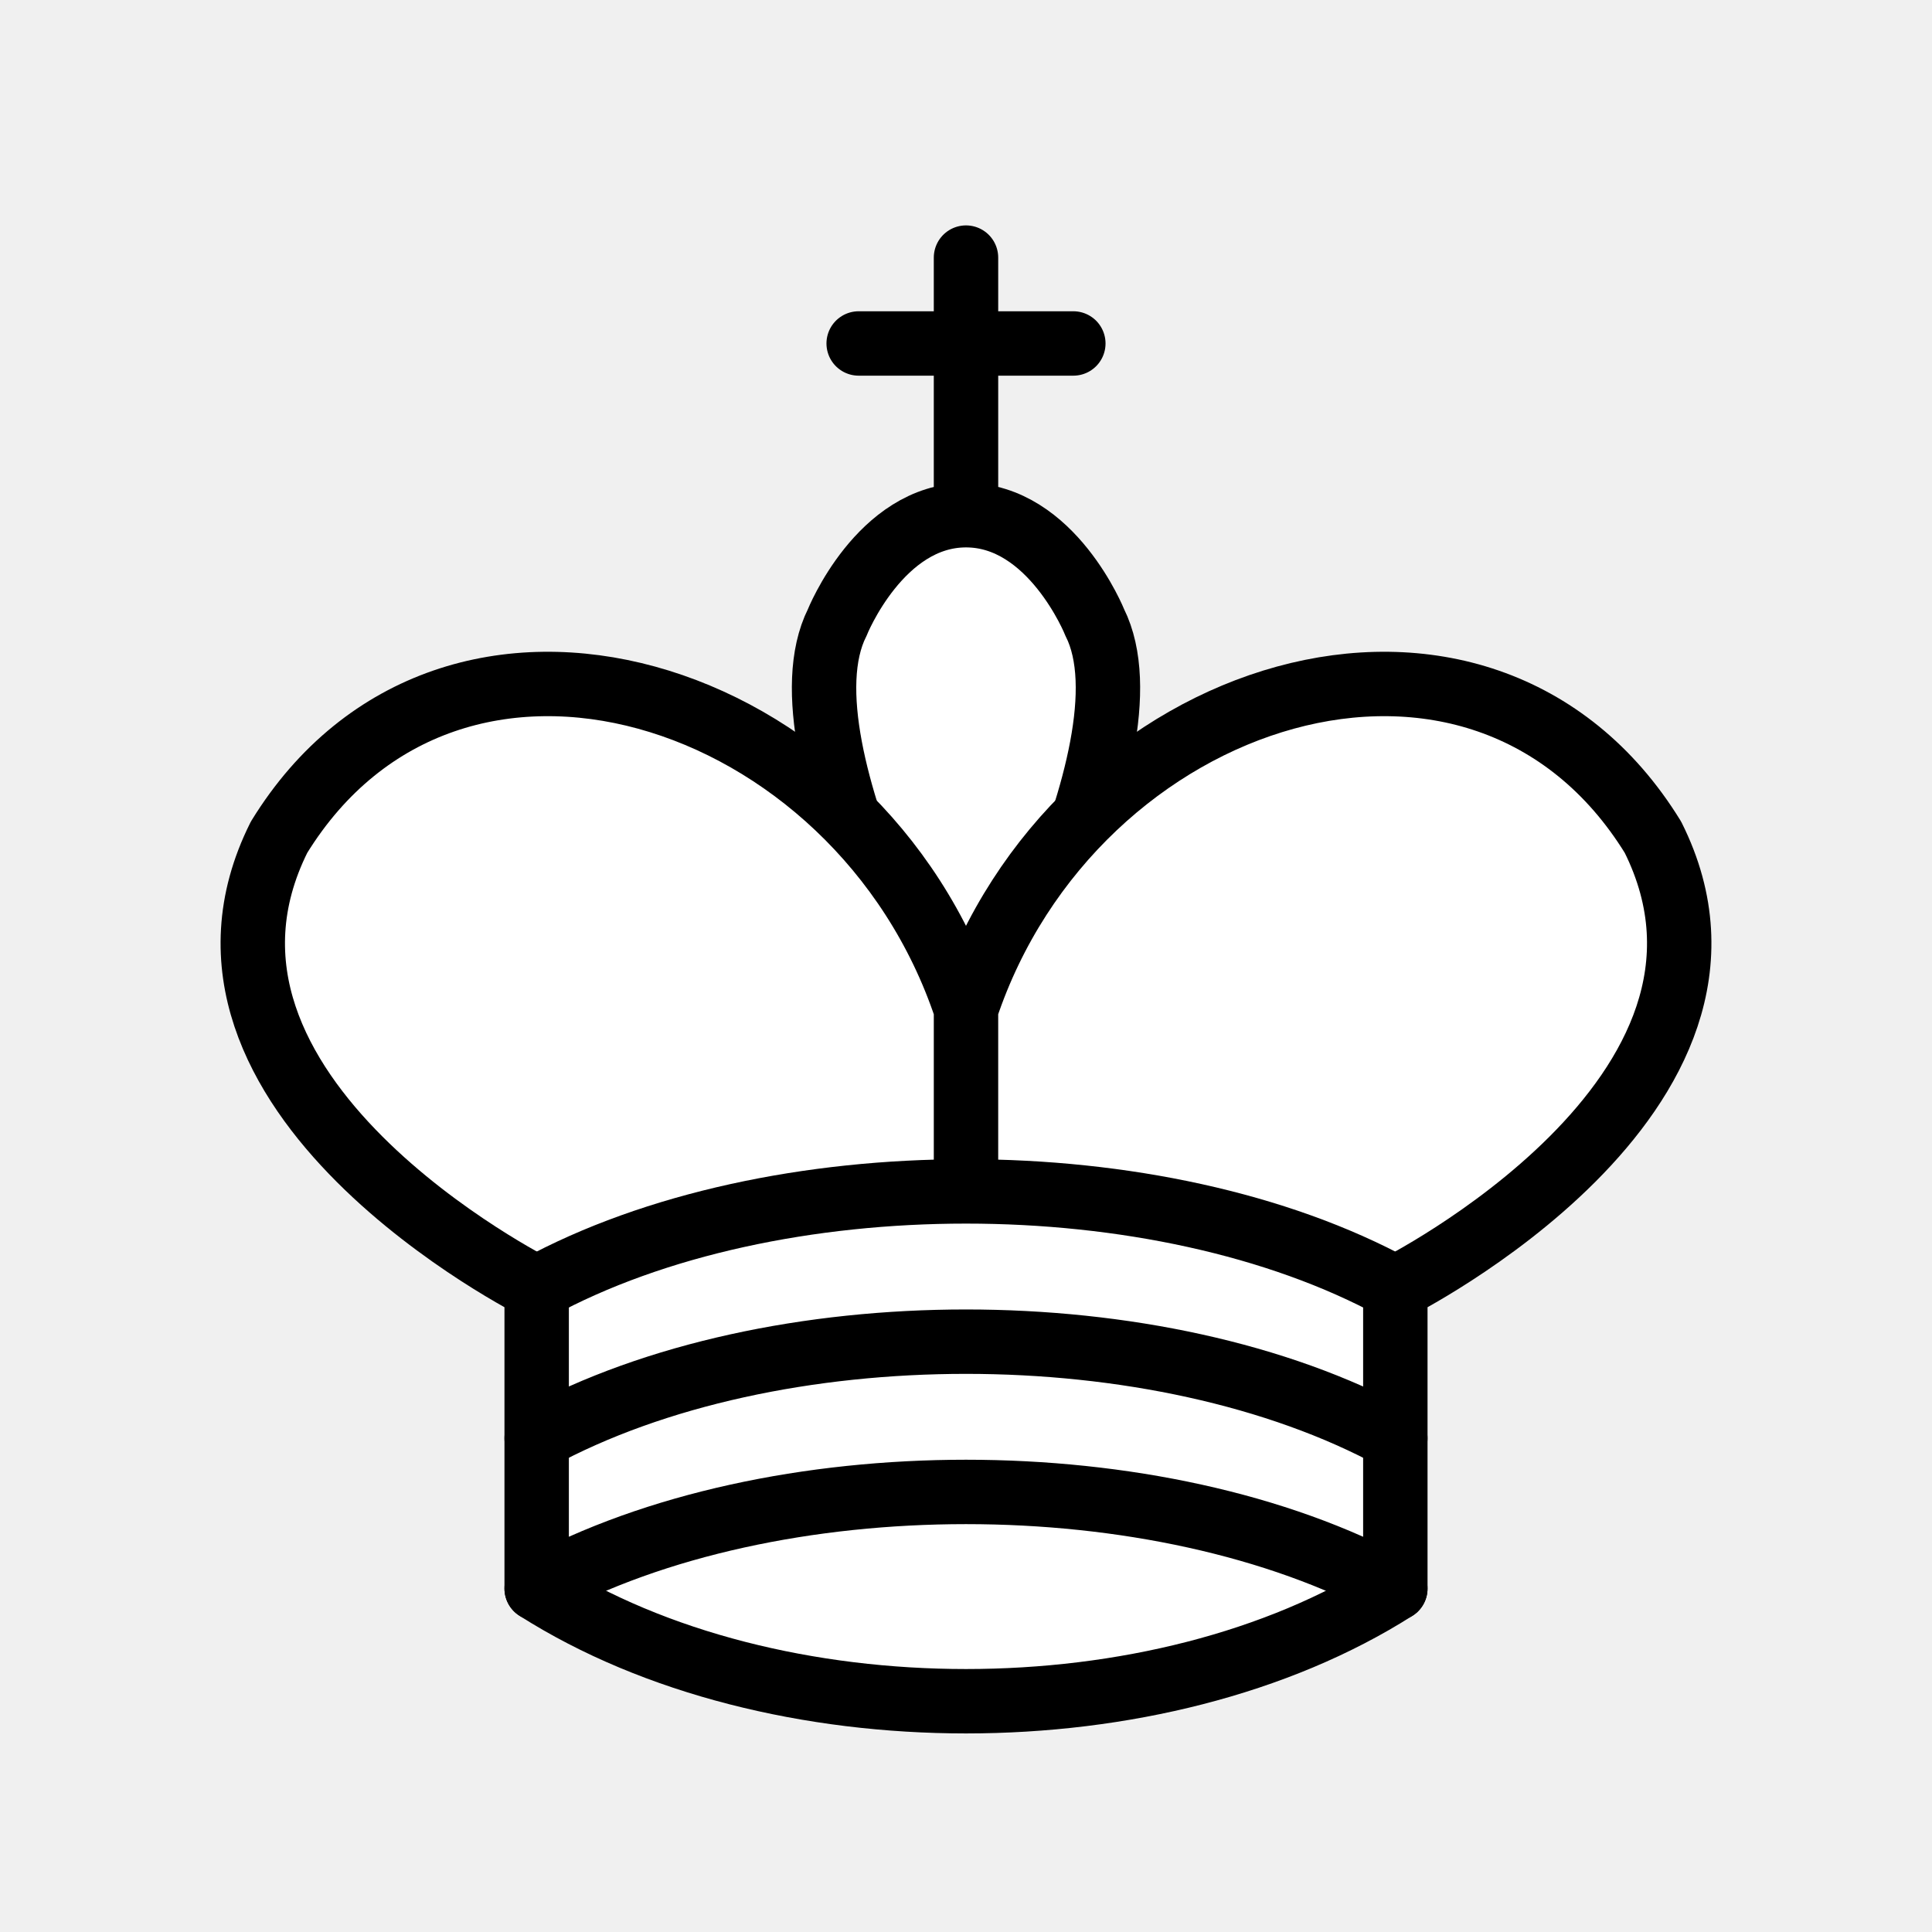
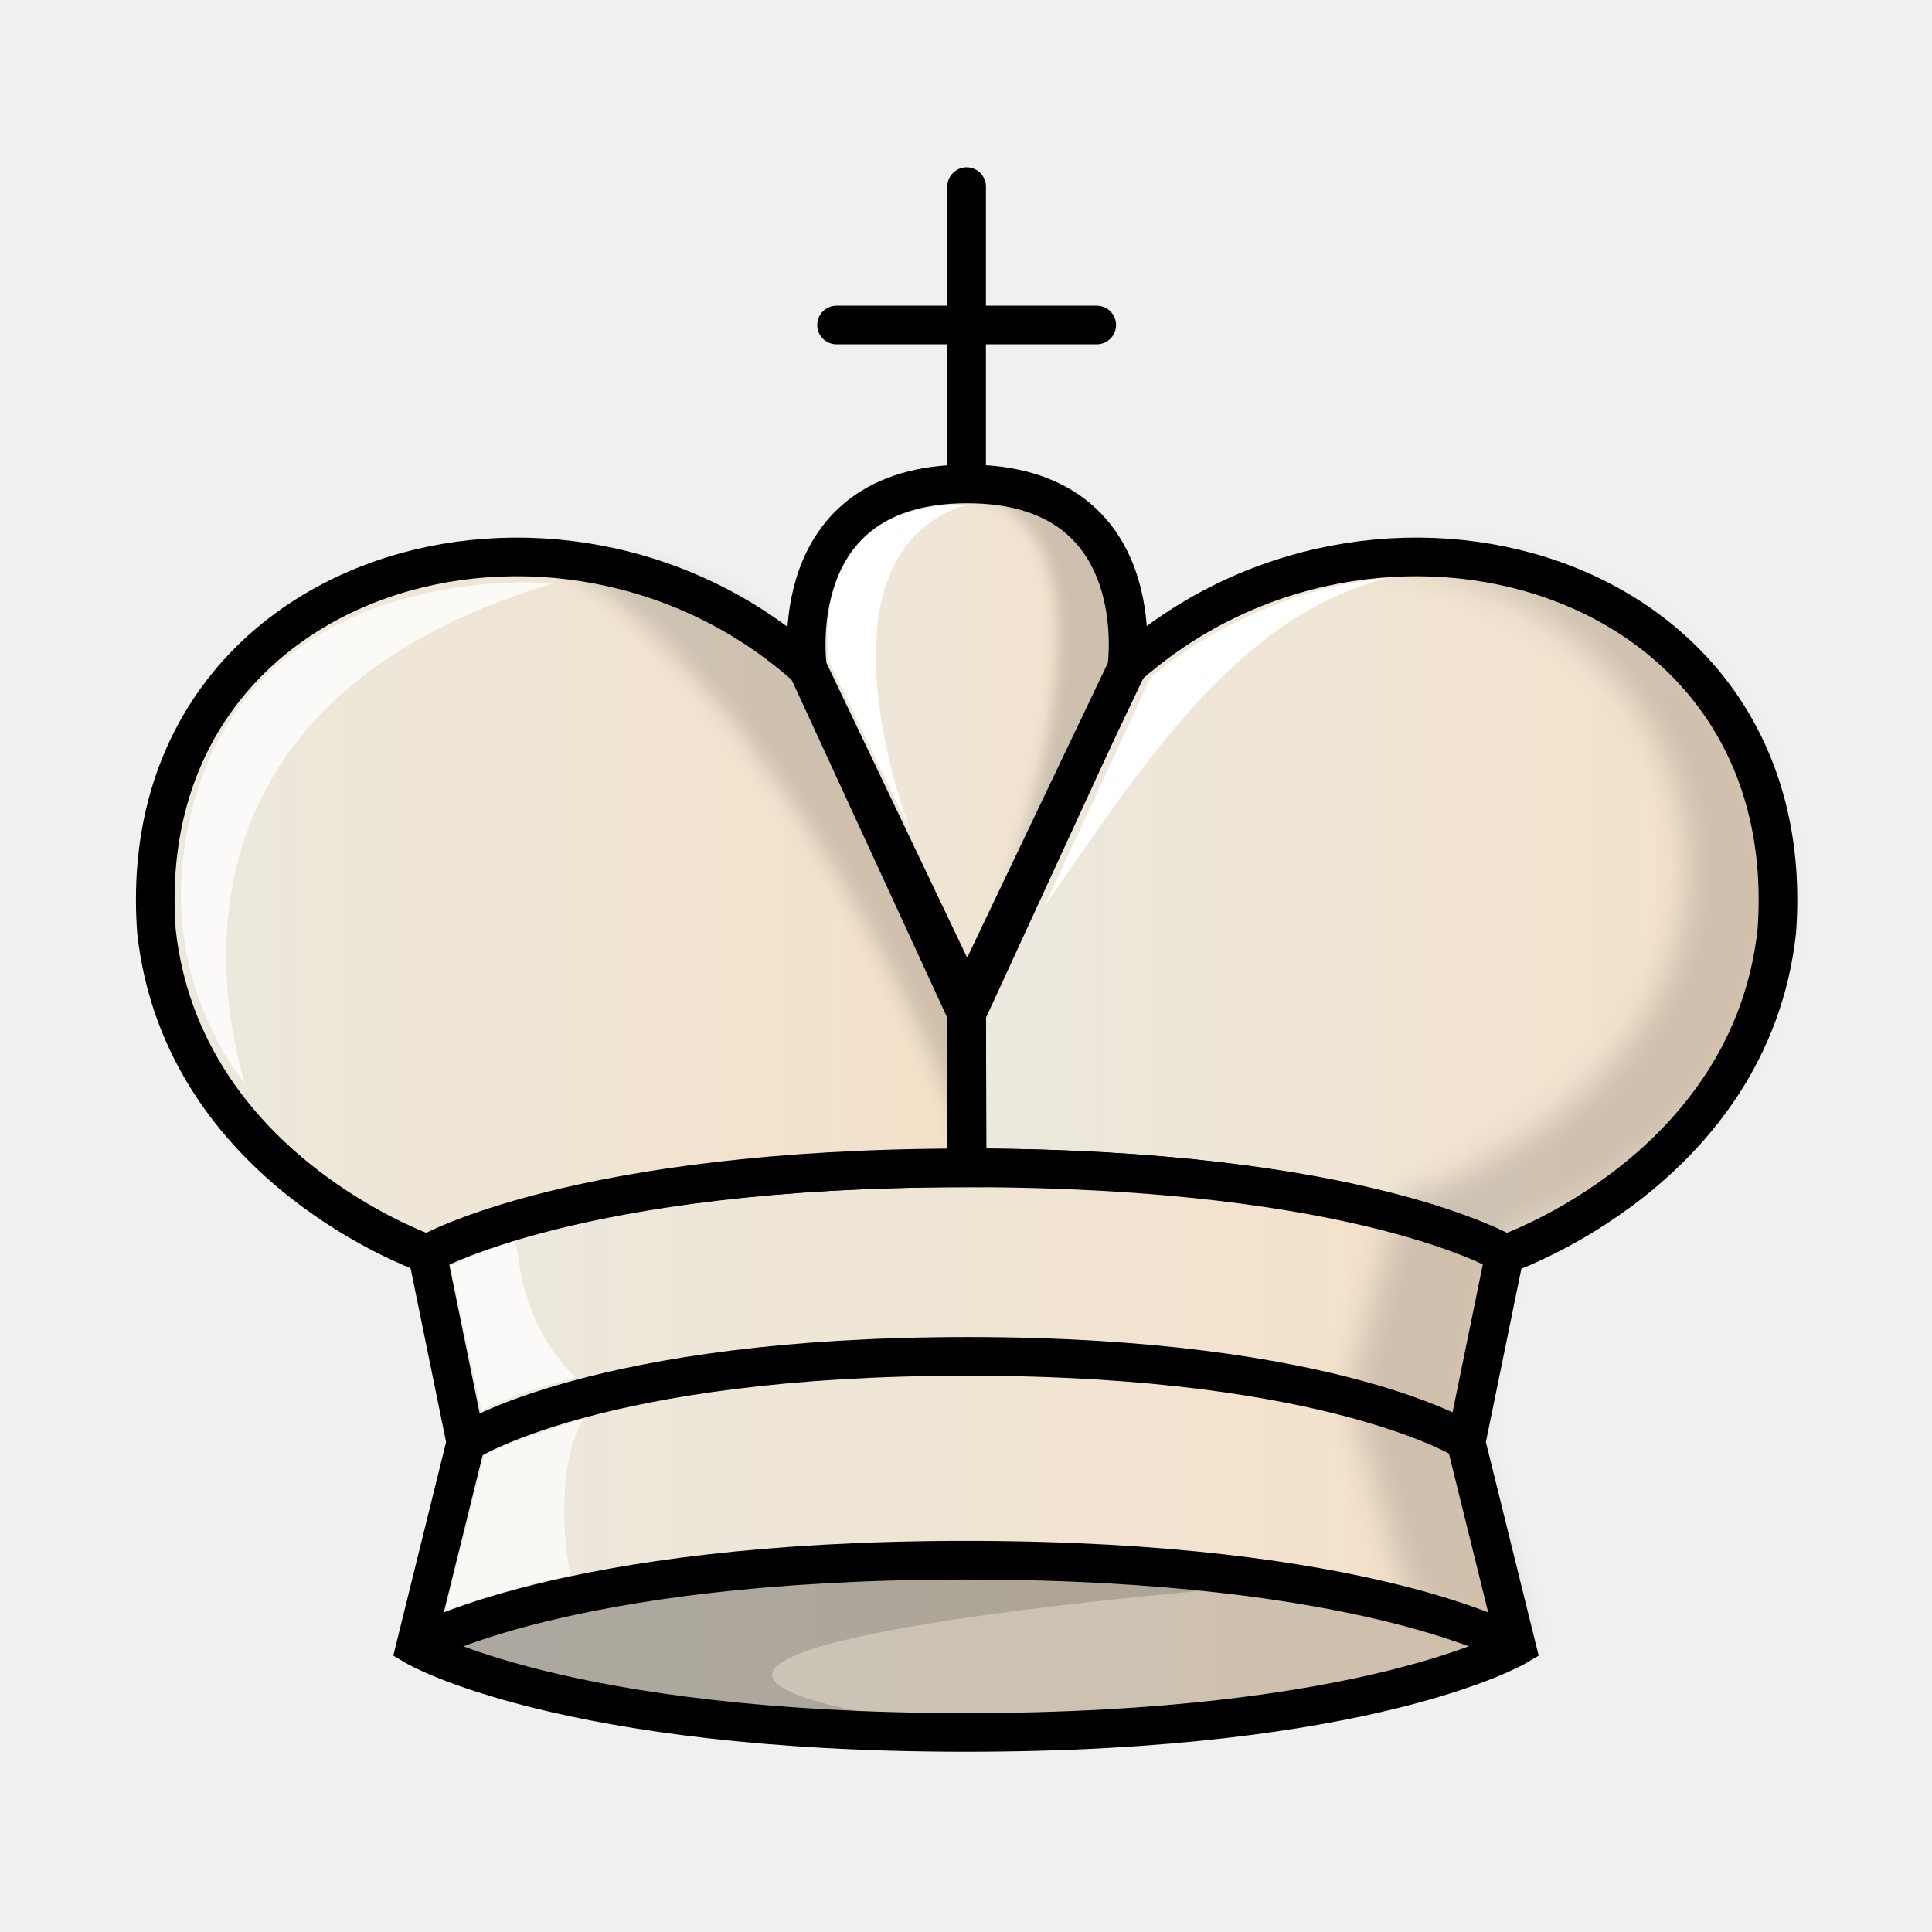
- <svg xmlns="http://www.w3.org/2000/svg" width="45" height="45">
-   <g fill="none" fill-rule="evenodd" stroke="#000" stroke-linecap="round" stroke-linejoin="round" stroke-width="1.5">
-     <path stroke-linejoin="miter" d="M22.5 11.63V6M20 8h5" />
-     <path fill="#fff" stroke-linecap="butt" stroke-linejoin="miter" d="M22.5 25s4.5-7.5 3-10.5c0 0-1-2.5-3-2.5s-3 2.5-3 2.5c-1.5 3 3 10.5 3 10.5" />
-     <path fill="#fff" d="M12.5 37c5.5 3.5 14.5 3.5 20 0v-7s9-4.5 6-10.5c-4-6.5-13.5-3.5-16 4V27v-3.5c-2.5-7.5-12-10.5-16-4-3 6 6 10.5 6 10.5v7" />
-     <path d="M12.5 30c5.5-3 14.5-3 20 0m-20 3.5c5.5-3 14.5-3 20 0m-20 3.5c5.5-3 14.5-3 20 0" />
-   </g>
+ <svg xmlns="http://www.w3.org/2000/svg" xmlns:xlink="http://www.w3.org/1999/xlink" fill-rule="evenodd" clip-rule="evenodd" image-rendering="optimizeQuality" shape-rendering="geometricPrecision" text-rendering="geometricPrecision" viewBox="0 1.5 50 50">
+   <defs>
+     <linearGradient xlink:href="#a" id="b" x1="-505.97" x2="-484.22" y1="-408.5" y2="-408.5" gradientTransform="matrix(1.0113 0 0 1.0008 536.22 433.79)" gradientUnits="userSpaceOnUse" />
+     <linearGradient id="a" x1="9.241" x2="40.761" y1="27.266" y2="27.266" gradientTransform="matrix(.98495 0 0 .98605 .376 .641)" gradientUnits="userSpaceOnUse">
+       <stop offset="0" stop-color="#ece9df" />
+       <stop offset="1" stop-color="#f4e0c8" />
+     </linearGradient>
+     <linearGradient xlink:href="#a" id="c" x1="-520.15" x2="-490.84" y1="-394.44" y2="-394.44" gradientTransform="matrix(1.0113 0 0 1.0008 536.22 433.79)" gradientUnits="userSpaceOnUse" />
+     <linearGradient xlink:href="#a" id="d" x1="-526.74" x2="-504.98" y1="-408.5" y2="-408.5" gradientTransform="matrix(1.0113 0 0 1.0008 536.22 433.79)" gradientUnits="userSpaceOnUse" />
+     <linearGradient xlink:href="#a" id="f" x1="-510.08" x2="-500.85" y1="-412.72" y2="-412.72" gradientTransform="matrix(1.0113 0 0 1.0008 536.22 433.79)" gradientUnits="userSpaceOnUse" />
+     <filter id="e" width="1.169" height="1.067" x="-.085" y="-.033" color-interpolation-filters="sRGB">
+       <feGaussianBlur stdDeviation=".392" />
+     </filter>
+     <filter id="g" width="1.205" height="1.063" x="-.102" y="-.031" color-interpolation-filters="sRGB">
+       <feGaussianBlur stdDeviation=".172" />
+     </filter>
+     <filter id="h" width="1.117" height="1.081" x="-.058" y="-.041" color-interpolation-filters="sRGB">
+       <feGaussianBlur stdDeviation=".258" />
+     </filter>
+   </defs>
+   <path fill="url(#b)" stroke="#000" d="M29.132 18.792c6.387-5.74 17.544-2.606 16.851 6.813-.679 6.17-7.013 8.347-7.013 8.347s-3.827-2.228-13.94-2.228l-.014-3.993z" />
+   <path fill="url(#c)" stroke="#000" d="m37.942 38.831 1.304 5.276S35.468 46.335 25 46.335s-14.247-2.228-14.247-2.228l1.304-5.276-.996-4.878s3.645-2.229 13.94-2.229c10.296 0 13.94 2.228 13.94 2.228z" />
+   <path fill="none" stroke="#000" d="M10.754 44.106s3.779-2.228 14.248-2.228 14.248 2.228 14.248 2.228m-27.192-5.275s3.394-2.228 12.978-2.228 12.977 2.228 12.977 2.228" />
+   <path fill="url(#d)" stroke="#000" d="M20.9 18.792c-6.387-5.74-17.544-2.606-16.851 6.813.679 6.17 7.013 8.347 7.013 8.347s3.827-2.228 13.94-2.228l.014-3.993z" />
+   <path fill="#59917a" stroke="#000" stroke-linecap="round" stroke-linejoin="round" d="M21.65 9.911h6.733M25.016 6.33v7.98" />
+   <path d="M-494.08-417.53a11.67 11.67 0 0 0-1.732.146c9.088-.224 13.443 11.958 1.394 16.485l-1.272 4.958 1.526 5.482 2.961 1.105-1.489-5.469.987-5.207s6.273-1.781 6.934-7.82c.506-4.624-2.547-9.727-9.309-9.68" filter="url(#e)" opacity=".15" style="mix-blend-mode:normal" transform="matrix(1.0113 0 0 1.0008 536.22 433.79)" />
+   <path fill="url(#f)" stroke="#000" stroke-linejoin="round" d="m20.9 18.792 4.13 8.653 4.13-8.653s.702-4.768-4.13-4.768c-4.833 0-4.13 4.768-4.13 4.768z" />
+   <path d="M-505.48-419.2c4.757.97.867 10.52.016 13.186.024.025 3.078-5.404 4.02-8.913.09-4.504-3.867-4.392-4.036-4.273" filter="url(#g)" opacity=".15" style="mix-blend-mode:normal" transform="matrix(1.0113 0 0 1.0008 536.22 433.79)" />
+   <path d="M-505.49-402.26v-.075l.015-3.396s-2.681-6.895-4.052-8.914c-1.333-1.963-3.778-2.93-6.565-2.784 3.972 1.765 8.937 10.029 10.602 15.169" filter="url(#h)" opacity=".15" style="mix-blend-mode:normal" transform="matrix(1.0113 0 0 1.0008 536.22 433.79)" />
+   <path fill="#fff" d="M6.314 29.527c-1.196-1.647-2.01-3.85-1.445-6.636 1.436-7.074 9.457-6.296 9.457-6.296C2.73 20.063 6.454 29.557 6.314 29.527" opacity=".8" />
+   <path fill="#fff" d="m23.57 23.025-2.114-4.402s-.69-4.12 3.54-4.056c-4.212 1.33-1.426 8.458-1.426 8.458m3.456 1.934 2.752-5.929s2.447-2.223 6.116-2.571c-3.947 1.032-6.33 4.875-8.868 8.5" />
+   <path d="M25.318 41.924c-10.311 0-14.564 2.183-14.564 2.183s4.253 2.182 14.564 2.182h.021c-15.44-1.99 7.315-3.803 8.284-3.81-2.173-.317-4.917-.554-8.305-.554z" opacity=".15" />
+   <path d="M25 46.296c-9.241 0-13.744-2.209-13.744-2.209S15.759 41.878 25 41.878s13.744 2.21 13.744 2.21S34.241 46.295 25 46.295z" opacity=".15" />
+   <path fill="#fff" d="M12.528 39.169c.85-.45 1.729-.643 2.593-.962-.587.841-.634 2.724-.357 4.062 0 0-.892.125-3.232.905z" opacity=".7" />
+   <path fill="#fff" d="M12.464 38.021s.3-.288 2.416-.877c-1.59-1.601-1.4-3.446-1.575-3.516-.566.168-1.111.39-1.65.628z" opacity=".8" />
</svg>
